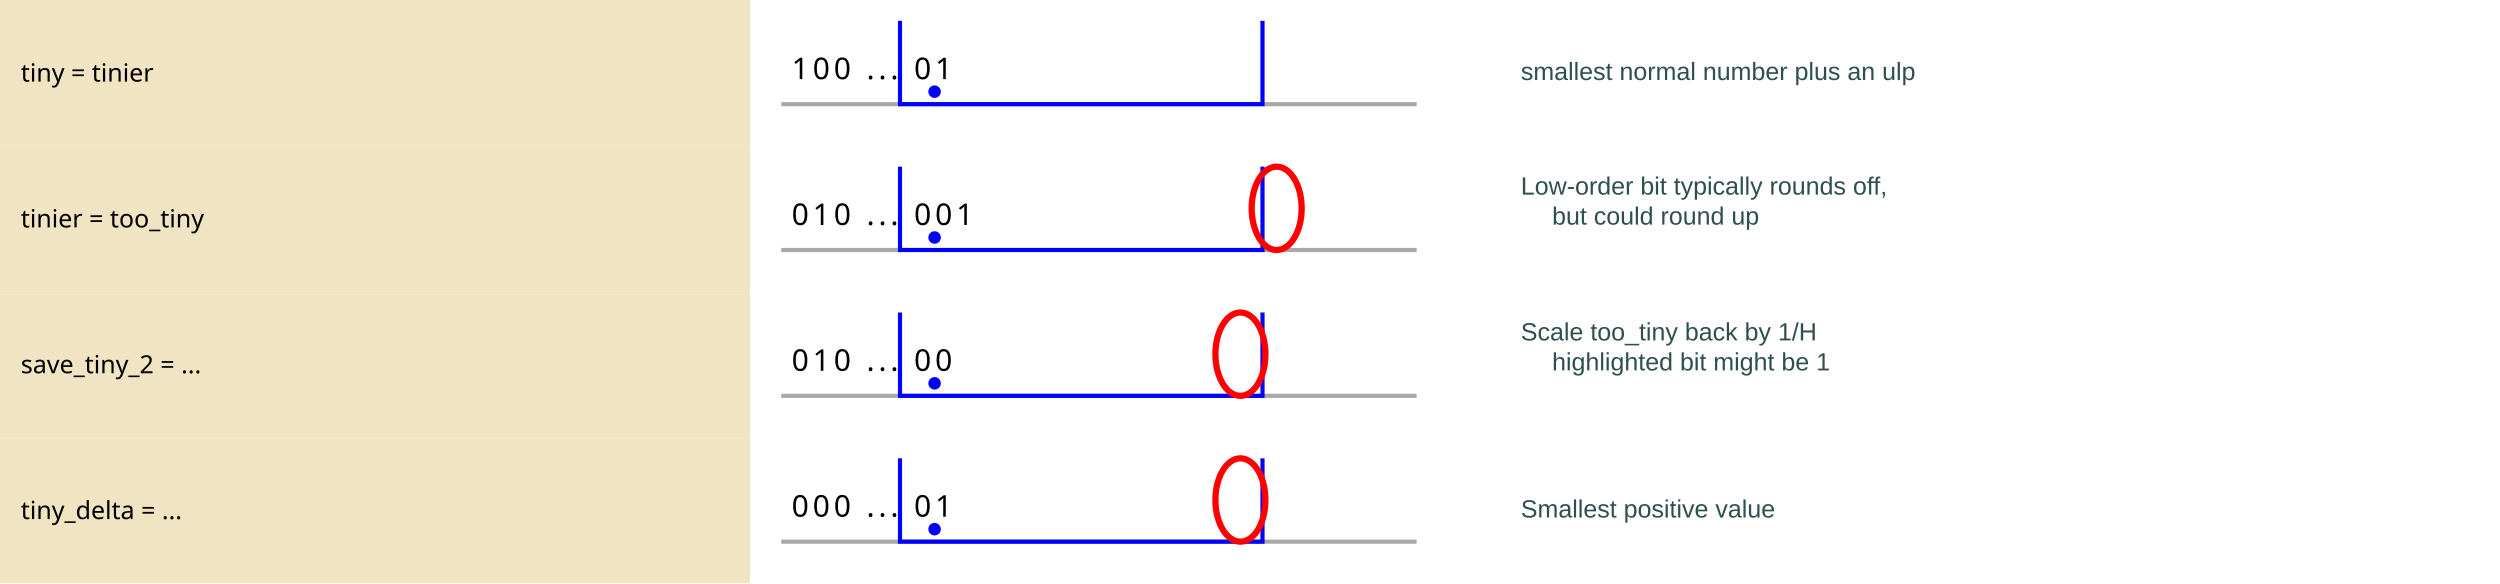
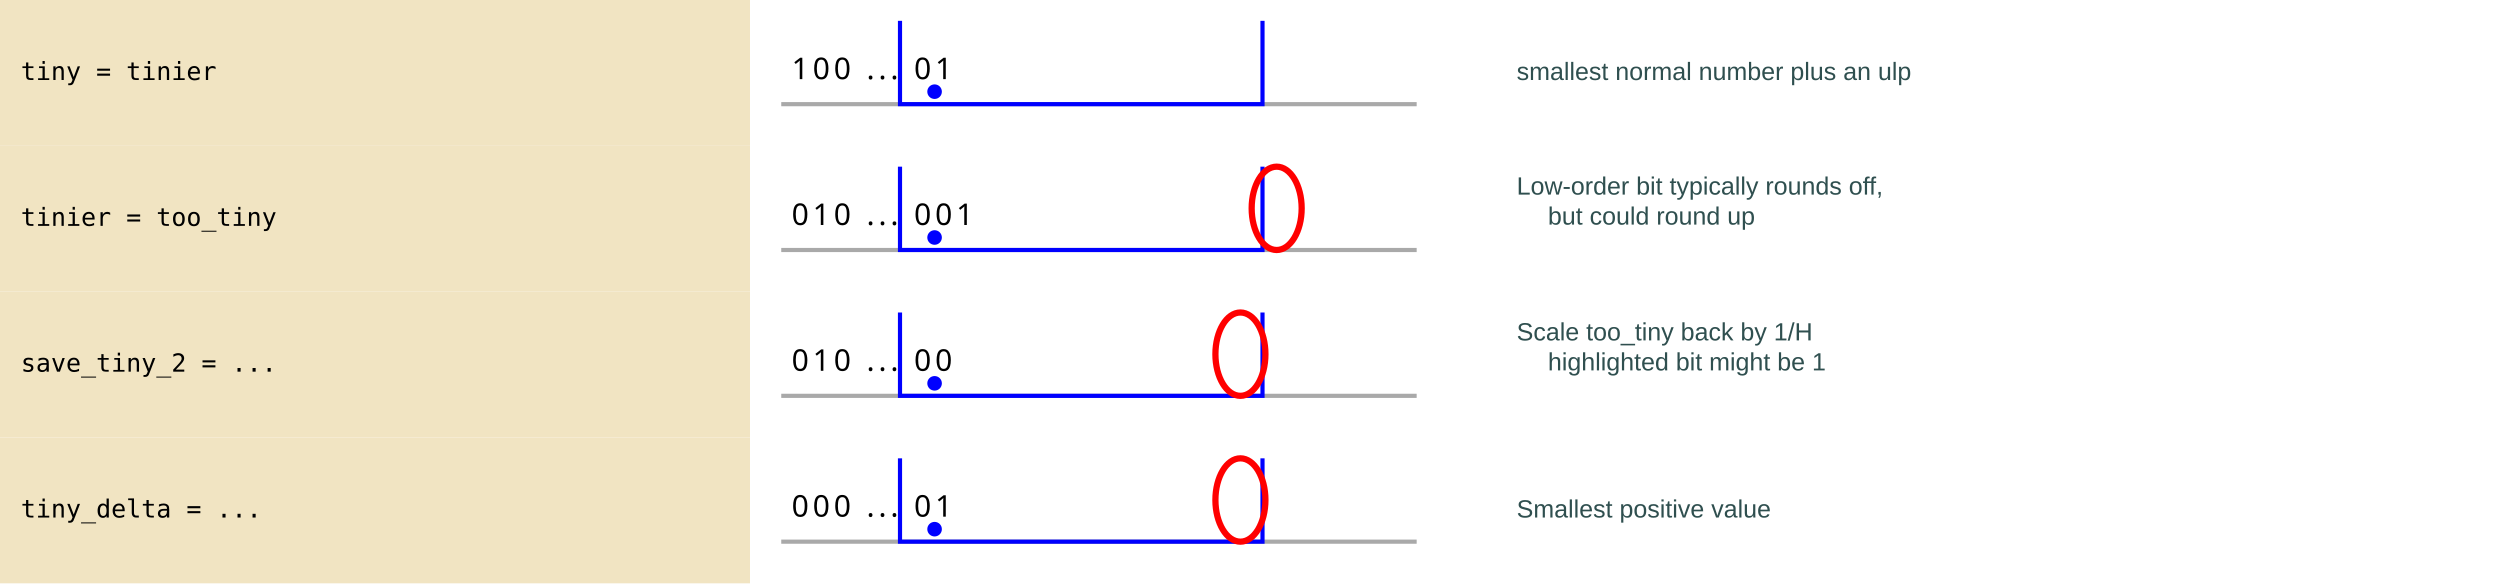
<svg xmlns="http://www.w3.org/2000/svg" viewBox="0 0 1200 280">
  <style>
.diag-py-rect {fill: rgba(241, 228, 194, 1.0); stroke: none;}
.diag-num-rect { fill: none; stroke: none; }
.diag-rem-rect { fill: none; stroke: none; }
.diag-num-line { stroke-width: 2; stroke: darkgray; }
.diag-num-path { stroke-width: 2; stroke: blue; fill: none; }
.diag-num-dot { stroke-width: 1; stroke: blue; fill: blue; }
.diag-num-elps { stroke-width: 3; stroke: red; fill: none; }
- .diag-py { font-family: "Roboto Mono"; font-size: 1em; dominant-baseline: middle; fill: black; }
+ .diag-py { font-family: "Roboto Mono", monospace; font-size: 1em; white-space: pre; dominant-baseline: middle; fill: black; }
.diag-num-bin { font-family: "Roboto Mono"; font-size: 1.2em; letter-spacing: 0.13em; dominant-baseline: middle; fill: black; }
.diag-num-oct { font-family: "Roboto Mono"; font-size: 1.2em; font-style: italic; letter-spacing: 0.13em; dominant-baseline: middle; fill: black; }
.diag-num-dec { font-family: "Roboto Mono"; font-size: 1.2em; font-weight: bolder; letter-spacing: 0.13em; dominant-baseline: middle; fill: black; }
.diag-num-hex { font-family: "Roboto Mono"; font-size: 1.2em; font-style: italic; font-weight: bolder; letter-spacing: 0.13em; dominant-baseline: middle; fill: black; }
.diag-rem { font-family: Arial; font-size: 1em; dominant-baseline: middle; fill: darkslategray; }
</style>
  <g transform="translate(0,0)">
    <rect class="diag-py-rect" width="360" height="70" />
    <text class="diag-py" x="10" y="35">
tiny = tinier
</text>
  </g>
  <g transform="translate(360,0)">
-     <rect class="diag-num-rect" width="360" height="70" />
-     <line class="diag-num-line" x1="15" y1="50" x2="320" y2="50" />
-     <path class="diag-num-path" d="M 72 10 L 72 50 L 246 50 L 246 10" />
-     <circle class="diag-num-dot" cx="88.6" cy="44" r="2.5" />
+     <rect class="diag-num-rect" width="358" height="70" />
+     <line class="diag-num-line" x1="15" y1="50" x2="320.0" y2="50" />
+     <path class="diag-num-path" d="M 72 10 L 72 50 L 246.0 50 L 246.0 10" />
+     <circle class="diag-num-dot" cx="88.6" cy="44" r="3.0" />
    <text class="diag-num-bin" x="20" y="33">
   100 ... 01
</text>
  </g>
-   <g transform="translate(720,0)">
-     <rect class="diag-rem-rect" width="480" height="70" />
+   <g transform="translate(718,0)">
+     <rect class="diag-rem-rect" width="482" height="70" />
    <text class="diag-rem" x="10" y="35">
smallest normal number plus an ulp
</text>
  </g>
  <g transform="translate(0,70)">
    <rect class="diag-py-rect" width="360" height="70" />
    <text class="diag-py" x="10" y="35">
tinier = too_tiny
</text>
  </g>
  <g transform="translate(360,70)">
-     <rect class="diag-num-rect" width="360" height="70" />
-     <line class="diag-num-line" x1="15" y1="50" x2="320" y2="50" />
-     <path class="diag-num-path" d="M 72 10 L 72 50 L 246 50 L 246 10" />
-     <circle class="diag-num-dot" cx="88.6" cy="44" r="2.5" />
+     <rect class="diag-num-rect" width="358" height="70" />
+     <line class="diag-num-line" x1="15" y1="50" x2="320.0" y2="50" />
+     <path class="diag-num-path" d="M 72 10 L 72 50 L 246.0 50 L 246.0 10" />
+     <circle class="diag-num-dot" cx="88.6" cy="44" r="3.0" />
    <ellipse class="diag-num-elps" cx="252.8" cy="30" rx="12" ry="20" />
    <text class="diag-num-bin" x="20" y="33">
   010 ... 001
</text>
  </g>
-   <g transform="translate(720,70)">
-     <rect class="diag-rem-rect" width="480" height="70" />
+   <g transform="translate(718,70)">
+     <rect class="diag-rem-rect" width="482" height="70" />
    <text class="diag-rem" x="10" y="20">
      <tspan>Low-order bit typically rounds off,</tspan>
      <tspan x="25" dy="1.2em">but could round up</tspan>
    </text>
  </g>
  <g transform="translate(0,140)">
    <rect class="diag-py-rect" width="360" height="70" />
    <text class="diag-py" x="10" y="35">
save_tiny_2 = ...
</text>
  </g>
  <g transform="translate(360,140)">
-     <rect class="diag-num-rect" width="360" height="70" />
-     <line class="diag-num-line" x1="15" y1="50" x2="320" y2="50" />
-     <path class="diag-num-path" d="M 72 10 L 72 50 L 246 50 L 246 10" />
-     <circle class="diag-num-dot" cx="88.6" cy="44" r="2.5" />
+     <rect class="diag-num-rect" width="358" height="70" />
+     <line class="diag-num-line" x1="15" y1="50" x2="320.0" y2="50" />
+     <path class="diag-num-path" d="M 72 10 L 72 50 L 246.0 50 L 246.0 10" />
+     <circle class="diag-num-dot" cx="88.6" cy="44" r="3.0" />
    <ellipse class="diag-num-elps" cx="235.4" cy="30" rx="12" ry="20" />
    <text class="diag-num-bin" x="20" y="33">
   010 ... 00
</text>
  </g>
-   <g transform="translate(720,140)">
-     <rect class="diag-rem-rect" width="480" height="70" />
+   <g transform="translate(718,140)">
+     <rect class="diag-rem-rect" width="482" height="70" />
    <text class="diag-rem" x="10" y="20">
      <tspan>Scale too_tiny back by 1/H</tspan>
      <tspan x="25" dy="1.2em">highlighted bit might be 1</tspan>
    </text>
  </g>
  <g transform="translate(0,210)">
    <rect class="diag-py-rect" width="360" height="70" />
    <text class="diag-py" x="10" y="35">
tiny_delta = ...
</text>
  </g>
  <g transform="translate(360,210)">
-     <rect class="diag-num-rect" width="360" height="70" />
-     <line class="diag-num-line" x1="15" y1="50" x2="320" y2="50" />
-     <path class="diag-num-path" d="M 72 10 L 72 50 L 246 50 L 246 10" />
-     <circle class="diag-num-dot" cx="88.6" cy="44" r="2.5" />
+     <rect class="diag-num-rect" width="358" height="70" />
+     <line class="diag-num-line" x1="15" y1="50" x2="320.0" y2="50" />
+     <path class="diag-num-path" d="M 72 10 L 72 50 L 246.0 50 L 246.0 10" />
+     <circle class="diag-num-dot" cx="88.6" cy="44" r="3.0" />
    <ellipse class="diag-num-elps" cx="235.4" cy="30" rx="12" ry="20" />
    <text class="diag-num-bin" x="20" y="33">
   000 ... 01
</text>
  </g>
-   <g transform="translate(720,210)">
-     <rect class="diag-rem-rect" width="480" height="70" />
+   <g transform="translate(718,210)">
+     <rect class="diag-rem-rect" width="482" height="70" />
    <text class="diag-rem" x="10" y="35">
Smallest positive value
</text>
  </g>
</svg>
